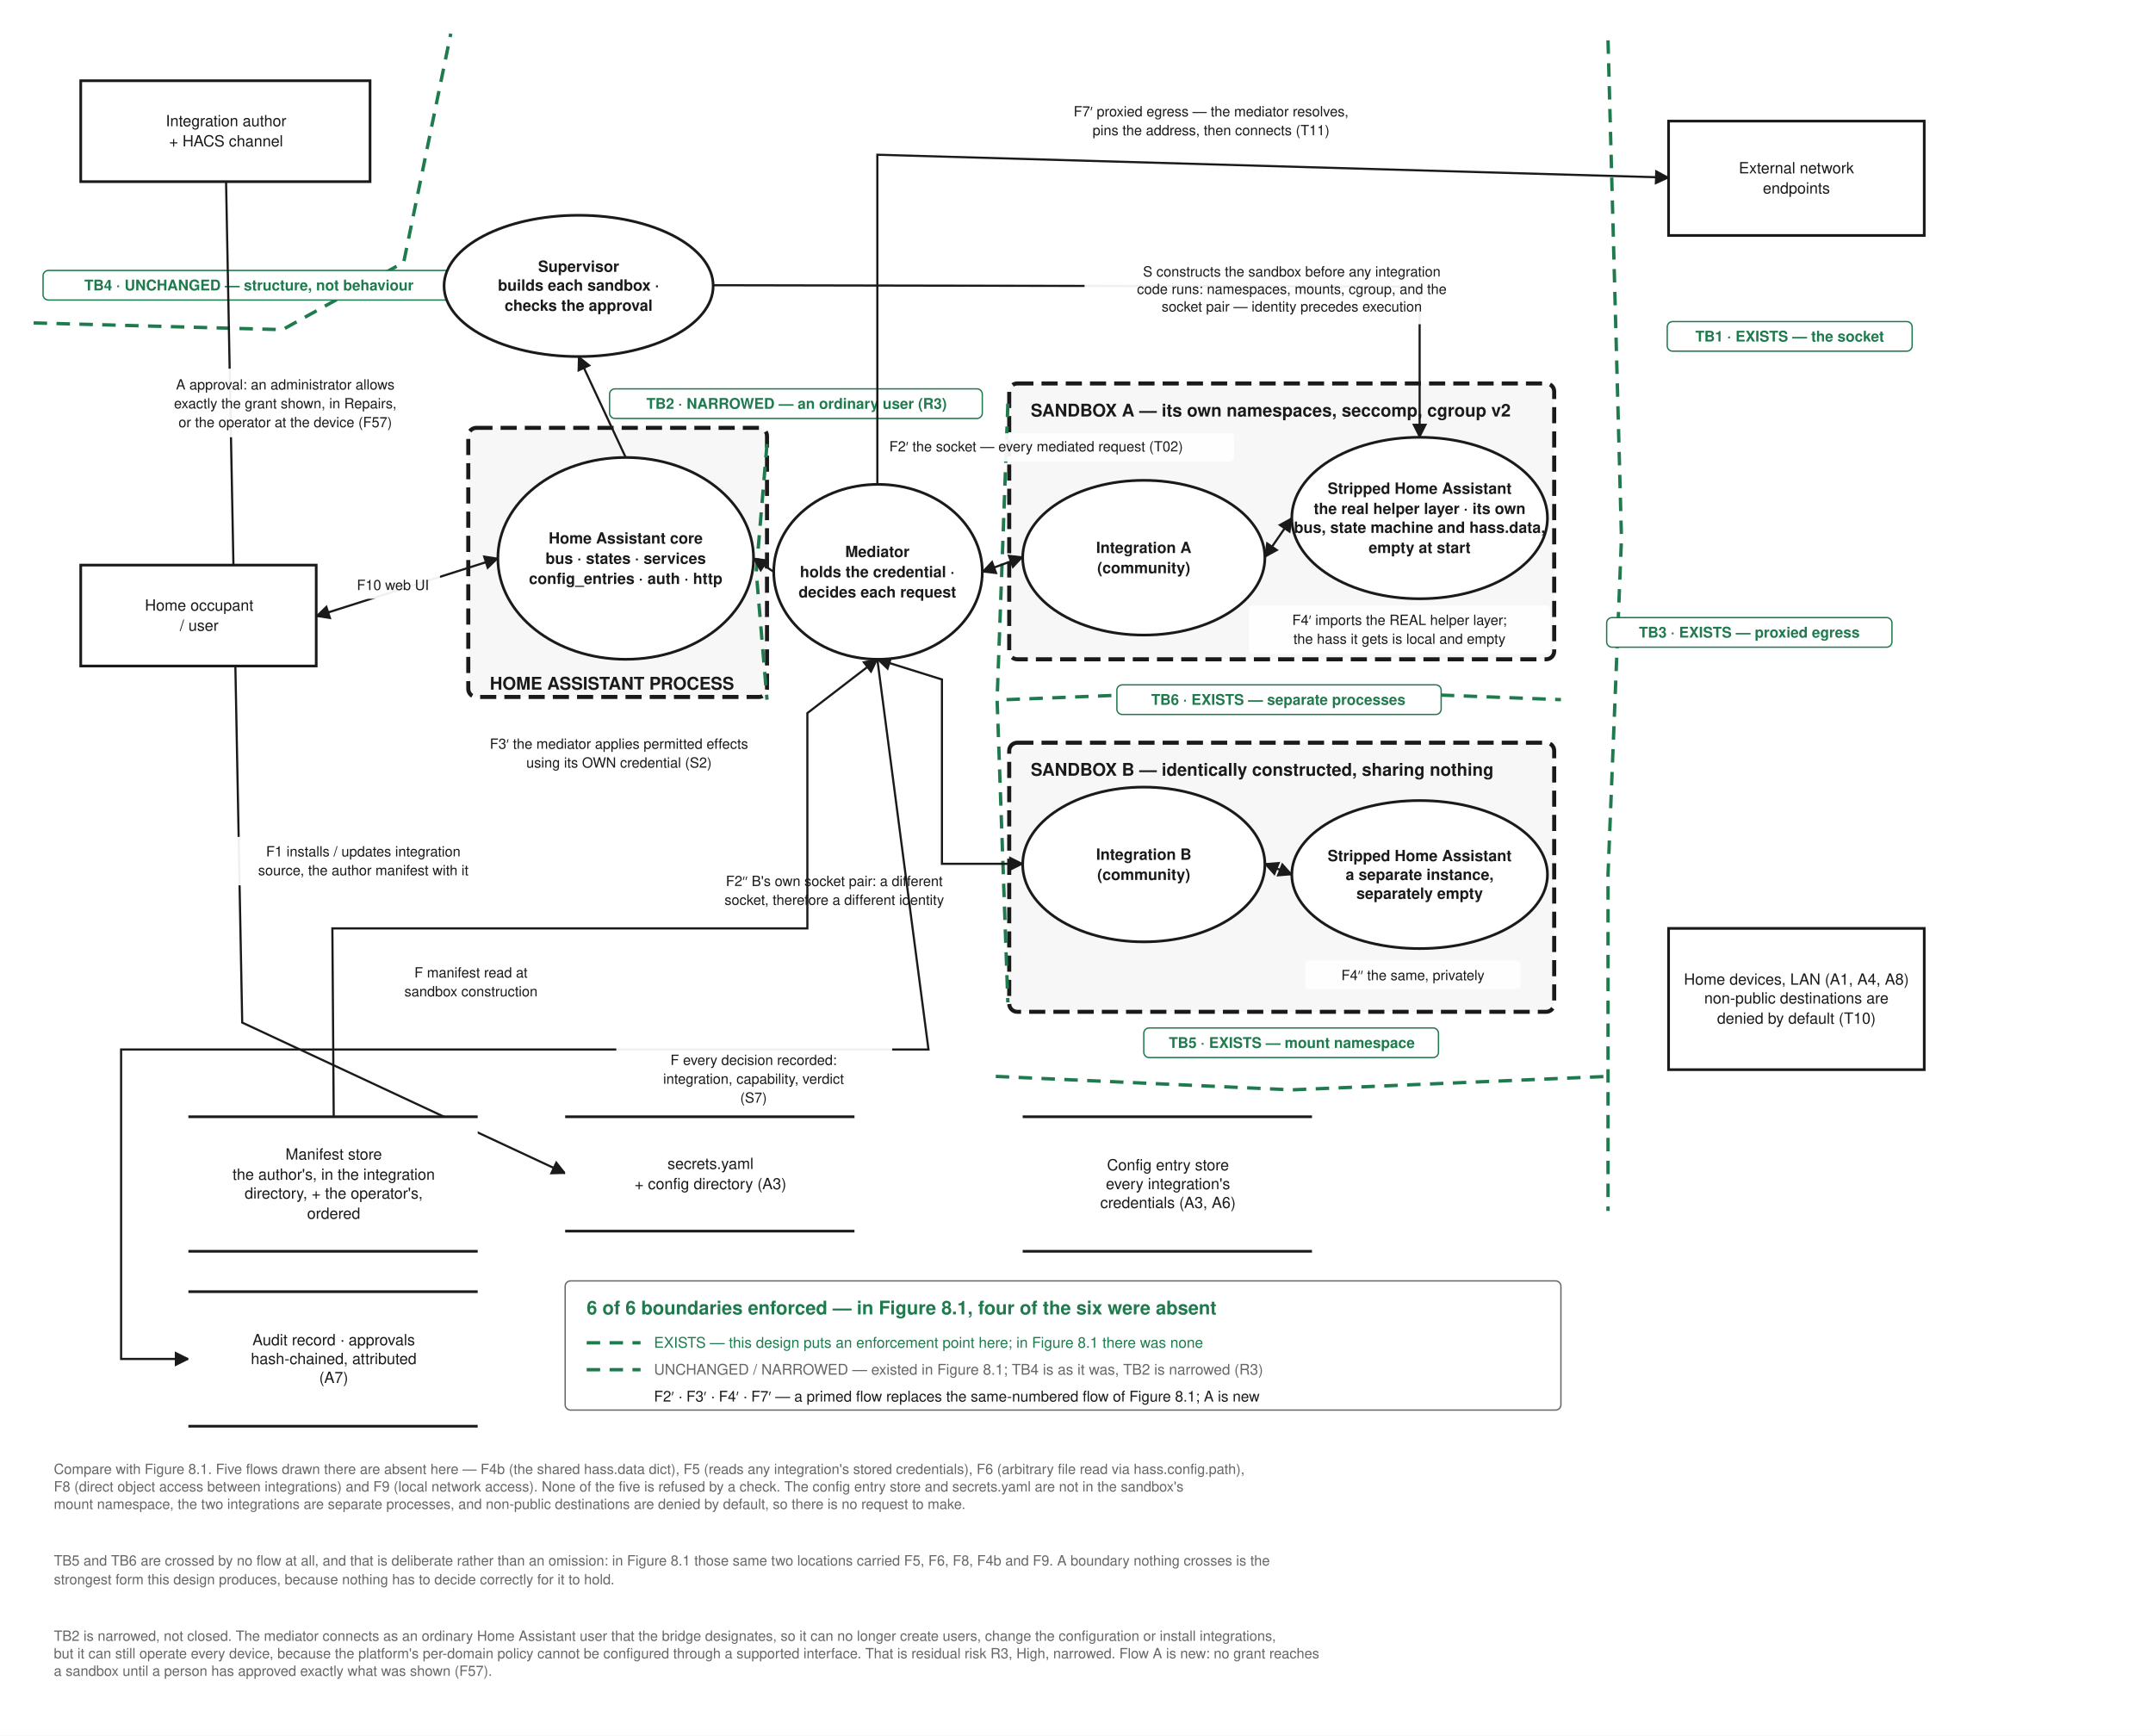
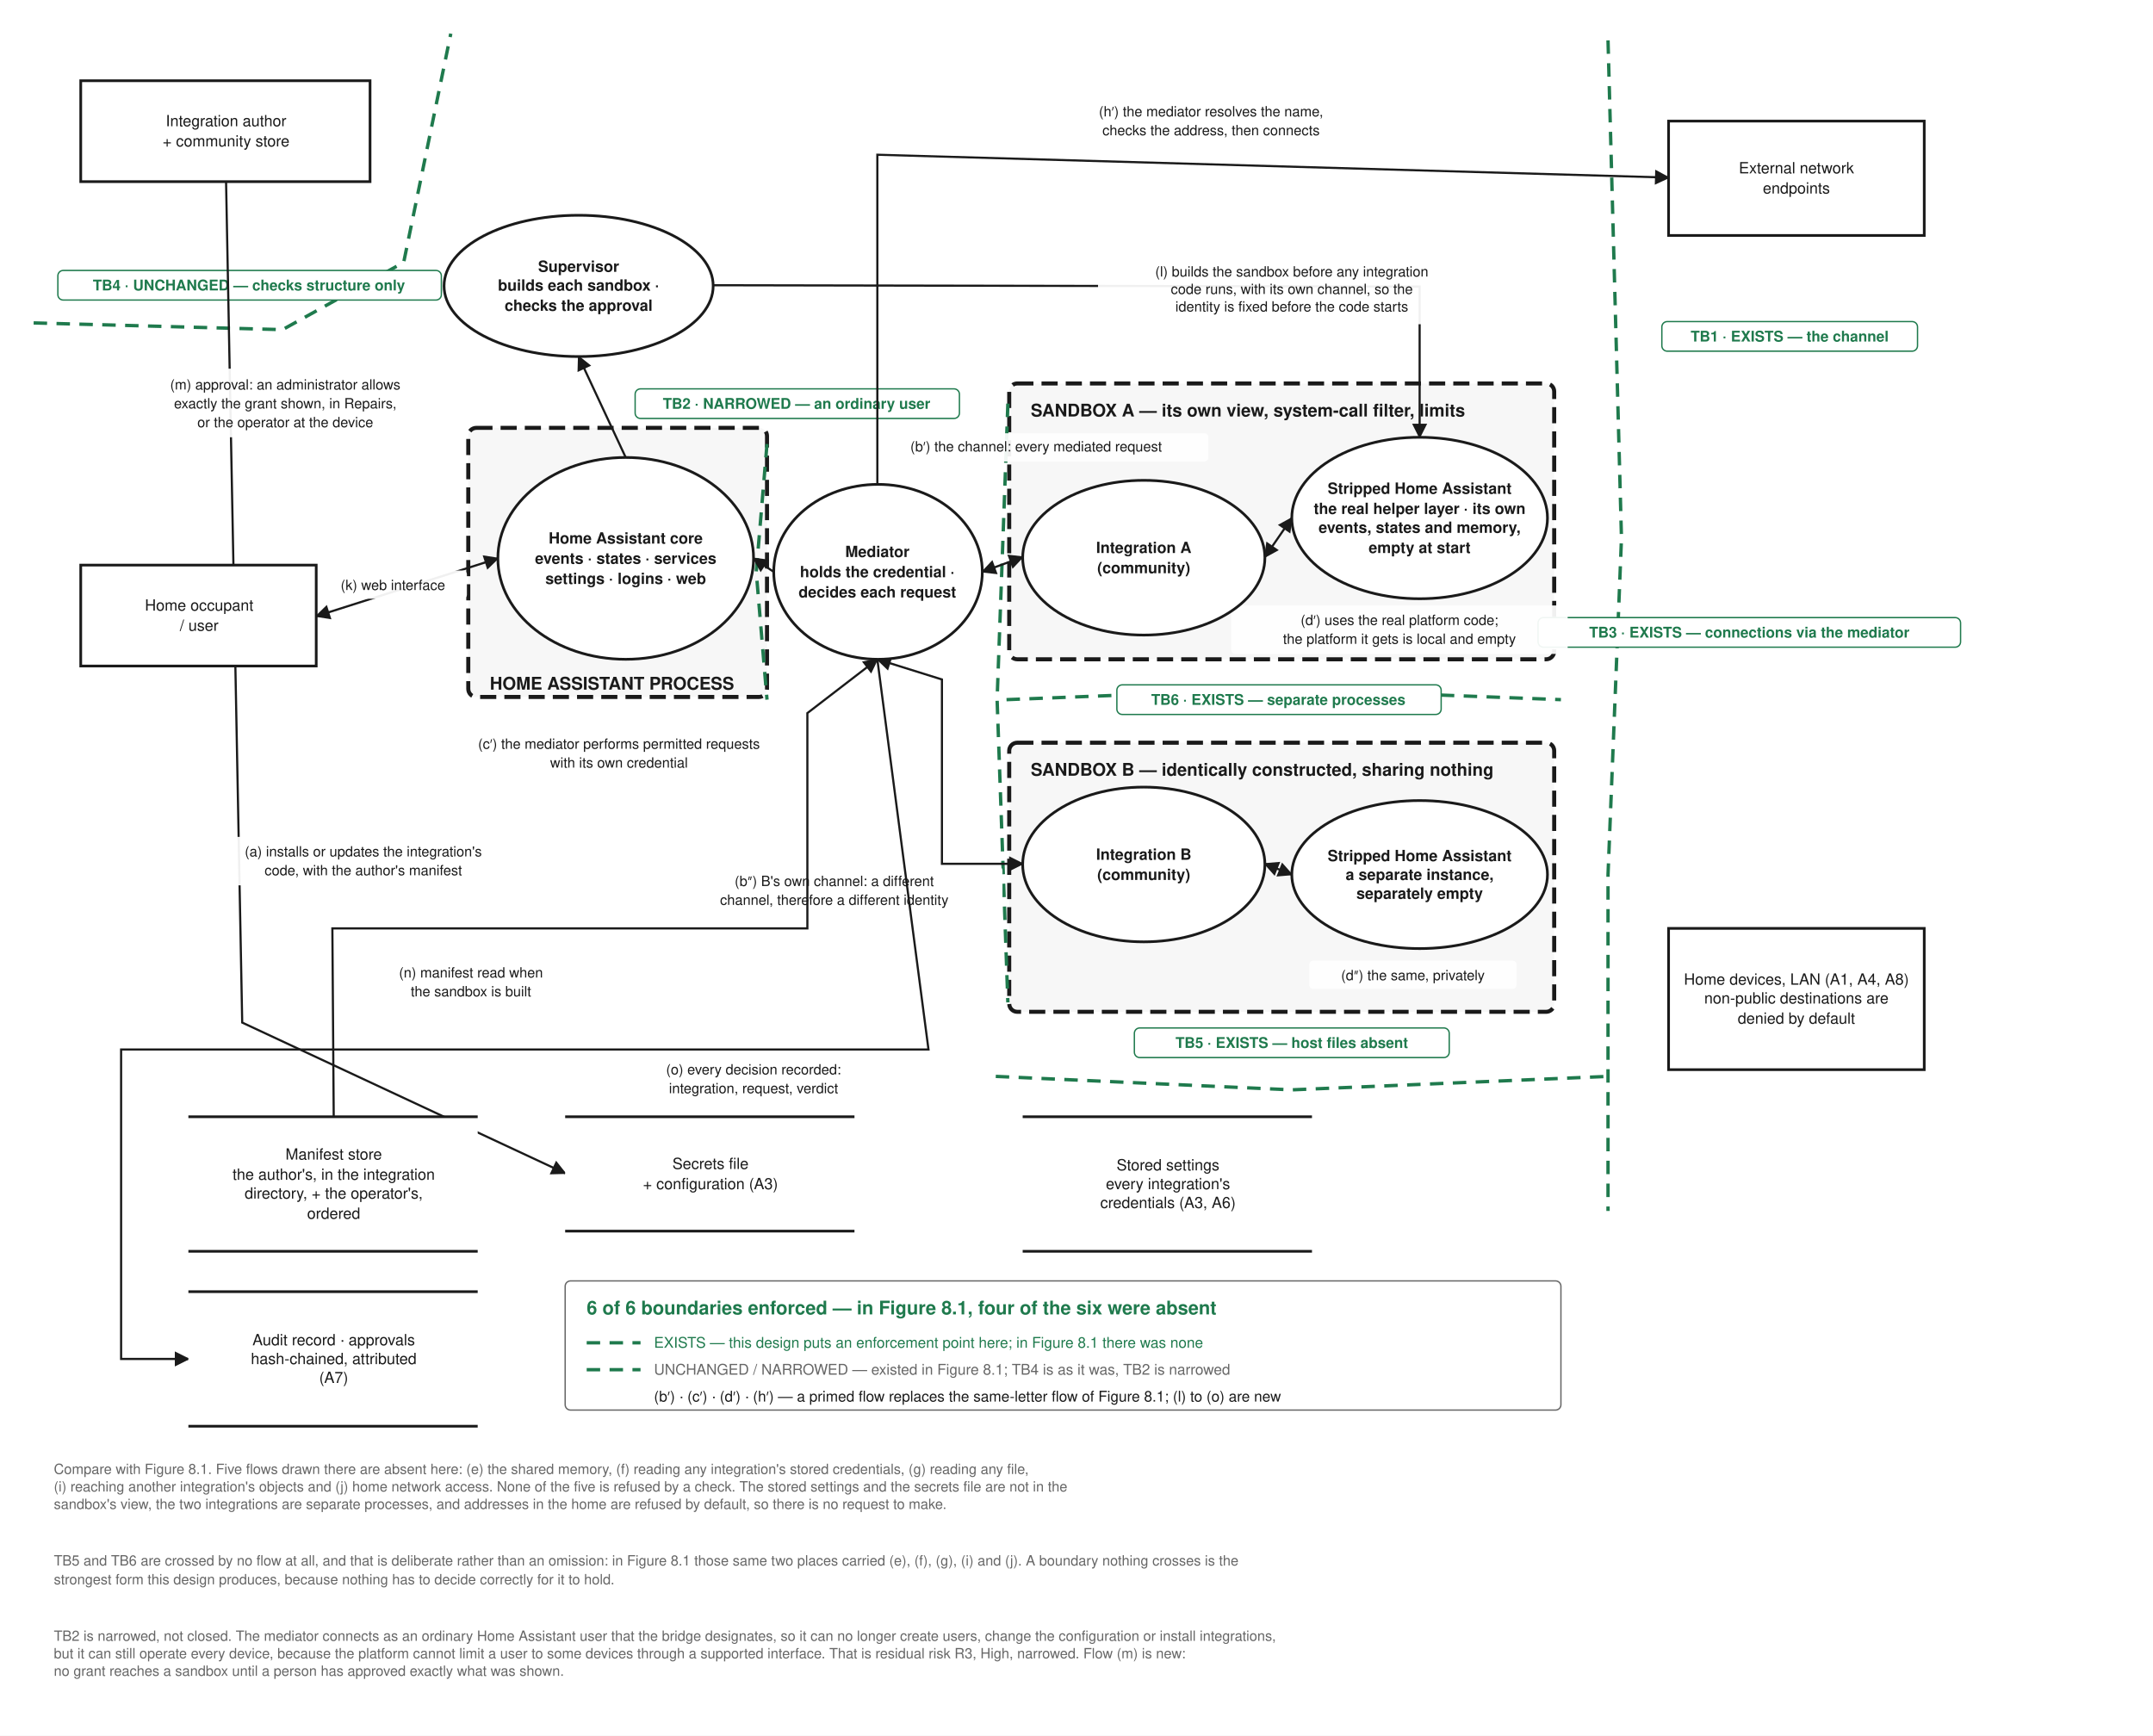
<svg xmlns="http://www.w3.org/2000/svg" width="1600" height="1290" viewBox="0 0 1600 1290">
  <rect width="100%" height="100%" fill="#ffffff" />
  <defs>
    <marker id="ar" viewBox="0 0 10 10" refX="9" refY="5" markerWidth="7" markerHeight="7" orient="auto-start-reverse">
      <path d="M0,0 L10,5 L0,10 z" fill="#1a1a1a" />
    </marker>
  </defs>
  <rect x="348" y="318" width="222" height="200" fill="#f7f7f7" stroke="#1a1a1a" stroke-width="3" stroke-dasharray="12 6" rx="6" />
  <text x="364" y="508" font-size="13" fill="#1a1a1a" font-weight="bold" text-anchor="start" font-family="Helvetica,Arial,sans-serif" dominant-baseline="middle">HOME ASSISTANT PROCESS</text>
  <rect x="750" y="285" width="405" height="205" fill="#f7f7f7" stroke="#1a1a1a" stroke-width="3" stroke-dasharray="12 6" rx="6" />
-   <text x="766" y="305" font-size="13" fill="#1a1a1a" font-weight="bold" text-anchor="start" font-family="Helvetica,Arial,sans-serif" dominant-baseline="middle">SANDBOX A — its own namespaces, seccomp, cgroup v2</text>
+   <text x="766" y="305" font-size="13" fill="#1a1a1a" font-weight="bold" text-anchor="start" font-family="Helvetica,Arial,sans-serif" dominant-baseline="middle">SANDBOX A — its own view, system-call filter, limits</text>
  <rect x="750" y="552" width="405" height="200" fill="#f7f7f7" stroke="#1a1a1a" stroke-width="3" stroke-dasharray="12 6" rx="6" />
  <text x="766" y="572" font-size="13" fill="#1a1a1a" font-weight="bold" text-anchor="start" font-family="Helvetica,Arial,sans-serif" dominant-baseline="middle">SANDBOX B — identically constructed, sharing nothing</text>
  <path d="M 25,240 L 210,245 L 300,195 L 335,25" fill="none" stroke="#1f7a4d" stroke-width="2.5" stroke-dasharray="10 7" />
-   <rect x="32" y="201" width="307" height="22" fill="#ffffff" stroke="#1f7a4d" stroke-width="1" rx="4" />
-   <text x="185" y="212" font-size="11" fill="#1f7a4d" font-weight="bold" text-anchor="middle" font-family="Helvetica,Arial,sans-serif" dominant-baseline="middle">TB4 · UNCHANGED — structure, not behaviour</text>
+   <rect x="43" y="201" width="285" height="22" fill="#ffffff" stroke="#1f7a4d" stroke-width="1" rx="4" />
+   <text x="185" y="212" font-size="11" fill="#1f7a4d" font-weight="bold" text-anchor="middle" font-family="Helvetica,Arial,sans-serif" dominant-baseline="middle">TB4 · UNCHANGED — checks structure only</text>
  <path d="M 570,330 L 562,425 L 570,520" fill="none" stroke="#1f7a4d" stroke-width="2.5" stroke-dasharray="10 7" />
-   <rect x="453" y="289" width="277" height="22" fill="#ffffff" stroke="#1f7a4d" stroke-width="1" rx="4" />
-   <text x="592" y="300" font-size="11" fill="#1f7a4d" font-weight="bold" text-anchor="middle" font-family="Helvetica,Arial,sans-serif" dominant-baseline="middle">TB2 · NARROWED — an ordinary user (R3)</text>
+   <rect x="472" y="289" width="241" height="22" fill="#ffffff" stroke="#1f7a4d" stroke-width="1" rx="4" />
+   <text x="592" y="300" font-size="11" fill="#1f7a4d" font-weight="bold" text-anchor="middle" font-family="Helvetica,Arial,sans-serif" dominant-baseline="middle">TB2 · NARROWED — an ordinary user</text>
  <path d="M 749,300 L 741,520 L 749,745" fill="none" stroke="#1f7a4d" stroke-width="2.5" stroke-dasharray="10 7" />
-   <rect x="1239" y="239" width="182" height="22" fill="#ffffff" stroke="#1f7a4d" stroke-width="1" rx="4" />
-   <text x="1330" y="250" font-size="11" fill="#1f7a4d" font-weight="bold" text-anchor="middle" font-family="Helvetica,Arial,sans-serif" dominant-baseline="middle">TB1 · EXISTS — the socket</text>
+   <rect x="1235" y="239" width="190" height="22" fill="#ffffff" stroke="#1f7a4d" stroke-width="1" rx="4" />
+   <text x="1330" y="250" font-size="11" fill="#1f7a4d" font-weight="bold" text-anchor="middle" font-family="Helvetica,Arial,sans-serif" dominant-baseline="middle">TB1 · EXISTS — the channel</text>
  <path d="M 1195,30 L 1205,400 L 1195,650 L 1195,900" fill="none" stroke="#1f7a4d" stroke-width="2.5" stroke-dasharray="10 7" />
-   <rect x="1194" y="459" width="212" height="22" fill="#ffffff" stroke="#1f7a4d" stroke-width="1" rx="4" />
-   <text x="1300" y="470" font-size="11" fill="#1f7a4d" font-weight="bold" text-anchor="middle" font-family="Helvetica,Arial,sans-serif" dominant-baseline="middle">TB3 · EXISTS — proxied egress</text>
+   <rect x="1143" y="459" width="314" height="22" fill="#ffffff" stroke="#1f7a4d" stroke-width="1" rx="4" />
+   <text x="1300" y="470" font-size="11" fill="#1f7a4d" font-weight="bold" text-anchor="middle" font-family="Helvetica,Arial,sans-serif" dominant-baseline="middle">TB3 · EXISTS — connections via the mediator</text>
  <path d="M 740,800 L 960,810 L 1195,800" fill="none" stroke="#1f7a4d" stroke-width="2.5" stroke-dasharray="10 7" />
-   <rect x="850" y="764" width="219" height="22" fill="#ffffff" stroke="#1f7a4d" stroke-width="1" rx="4" />
-   <text x="960" y="775" font-size="11" fill="#1f7a4d" font-weight="bold" text-anchor="middle" font-family="Helvetica,Arial,sans-serif" dominant-baseline="middle">TB5 · EXISTS — mount namespace</text>
+   <rect x="843" y="764" width="234" height="22" fill="#ffffff" stroke="#1f7a4d" stroke-width="1" rx="4" />
+   <text x="960" y="775" font-size="11" fill="#1f7a4d" font-weight="bold" text-anchor="middle" font-family="Helvetica,Arial,sans-serif" dominant-baseline="middle">TB5 · EXISTS — host files absent</text>
  <path d="M 748,520 L 950,512 L 1160,520" fill="none" stroke="#1f7a4d" stroke-width="2.5" stroke-dasharray="10 7" />
  <rect x="830" y="509" width="241" height="22" fill="#ffffff" stroke="#1f7a4d" stroke-width="1" rx="4" />
  <text x="950" y="520" font-size="11" fill="#1f7a4d" font-weight="bold" text-anchor="middle" font-family="Helvetica,Arial,sans-serif" dominant-baseline="middle">TB6 · EXISTS — separate processes</text>
  <path d="M 168,135 L 180,760 L 420,872" fill="none" stroke="#1a1a1a" stroke-width="1.6" marker-end="url(#ar)" />
-   <rect x="158" y="622" width="224" height="36" fill="#ffffff" fill-opacity="0.93" rx="3" />
-   <text x="270" y="633" font-size="10.5" fill="#1a1a1a" font-weight="normal" text-anchor="middle" font-family="Helvetica,Arial,sans-serif" dominant-baseline="middle">F1  installs / updates integration</text>
-   <text x="270" y="647" font-size="10.5" fill="#1a1a1a" font-weight="normal" text-anchor="middle" font-family="Helvetica,Arial,sans-serif" dominant-baseline="middle">source, the author manifest with it</text>
+   <rect x="139" y="622" width="262" height="36" fill="#ffffff" fill-opacity="0.93" rx="3" />
+   <text x="270" y="633" font-size="10.5" fill="#1a1a1a" font-weight="normal" text-anchor="middle" font-family="Helvetica,Arial,sans-serif" dominant-baseline="middle">(a) installs or updates the integration's</text>
+   <text x="270" y="647" font-size="10.5" fill="#1a1a1a" font-weight="normal" text-anchor="middle" font-family="Helvetica,Arial,sans-serif" dominant-baseline="middle">code, with the author's manifest</text>
  <path d="M 235,458 L 370,415" fill="none" stroke="#1a1a1a" stroke-width="1.6" marker-end="url(#ar)" marker-start="url(#ar)" />
-   <rect x="257" y="424" width="70" height="21" fill="#ffffff" fill-opacity="0.93" rx="3" />
-   <text x="292" y="435" font-size="10.5" fill="#1a1a1a" font-weight="normal" text-anchor="middle" font-family="Helvetica,Arial,sans-serif" dominant-baseline="middle">F10  web UI</text>
+   <rect x="238" y="424" width="109" height="21" fill="#ffffff" fill-opacity="0.93" rx="3" />
+   <text x="292" y="435" font-size="10.5" fill="#1a1a1a" font-weight="normal" text-anchor="middle" font-family="Helvetica,Arial,sans-serif" dominant-baseline="middle">(k) web interface</text>
  <path d="M 530,212 L 1055,213 L 1055,325" fill="none" stroke="#1a1a1a" stroke-width="1.6" marker-end="url(#ar)" />
-   <rect x="806" y="190" width="307" height="51" fill="#ffffff" fill-opacity="0.93" rx="3" />
-   <text x="960" y="202" font-size="10.5" fill="#1a1a1a" font-weight="normal" text-anchor="middle" font-family="Helvetica,Arial,sans-serif" dominant-baseline="middle">S  constructs the sandbox before any integration</text>
-   <text x="960" y="215" font-size="10.5" fill="#1a1a1a" font-weight="normal" text-anchor="middle" font-family="Helvetica,Arial,sans-serif" dominant-baseline="middle">code runs: namespaces, mounts, cgroup, and the</text>
-   <text x="960" y="228" font-size="10.5" fill="#1a1a1a" font-weight="normal" text-anchor="middle" font-family="Helvetica,Arial,sans-serif" dominant-baseline="middle">socket pair — identity precedes execution</text>
+   <rect x="816" y="190" width="288" height="51" fill="#ffffff" fill-opacity="0.93" rx="3" />
+   <text x="960" y="202" font-size="10.5" fill="#1a1a1a" font-weight="normal" text-anchor="middle" font-family="Helvetica,Arial,sans-serif" dominant-baseline="middle">(l) builds the sandbox before any integration</text>
+   <text x="960" y="215" font-size="10.5" fill="#1a1a1a" font-weight="normal" text-anchor="middle" font-family="Helvetica,Arial,sans-serif" dominant-baseline="middle">code runs, with its own channel, so the</text>
+   <text x="960" y="228" font-size="10.5" fill="#1a1a1a" font-weight="normal" text-anchor="middle" font-family="Helvetica,Arial,sans-serif" dominant-baseline="middle">identity is fixed before the code starts</text>
  <path d="M 760,414 L 730,425" fill="none" stroke="#1a1a1a" stroke-width="1.6" marker-end="url(#ar)" marker-start="url(#ar)" />
-   <rect x="623" y="322" width="294" height="21" fill="#ffffff" fill-opacity="0.93" rx="3" />
-   <text x="770" y="332" font-size="10.5" fill="#1a1a1a" font-weight="normal" text-anchor="middle" font-family="Helvetica,Arial,sans-serif" dominant-baseline="middle">F2′  the socket — every mediated request (T02)</text>
+   <rect x="642" y="322" width="256" height="21" fill="#ffffff" fill-opacity="0.93" rx="3" />
+   <text x="770" y="332" font-size="10.5" fill="#1a1a1a" font-weight="normal" text-anchor="middle" font-family="Helvetica,Arial,sans-serif" dominant-baseline="middle">(b′) the channel: every mediated request</text>
  <path d="M 760,642 L 700,642 L 700,505 L 652,490" fill="none" stroke="#1a1a1a" stroke-width="1.6" marker-end="url(#ar)" marker-start="url(#ar)" />
-   <rect x="498" y="644" width="243" height="36" fill="#ffffff" fill-opacity="0.93" rx="3" />
-   <text x="620" y="655" font-size="10.5" fill="#1a1a1a" font-weight="normal" text-anchor="middle" font-family="Helvetica,Arial,sans-serif" dominant-baseline="middle">F2′′  B's own socket pair: a different</text>
-   <text x="620" y="669" font-size="10.5" fill="#1a1a1a" font-weight="normal" text-anchor="middle" font-family="Helvetica,Arial,sans-serif" dominant-baseline="middle">socket, therefore a different identity</text>
+   <rect x="495" y="644" width="250" height="36" fill="#ffffff" fill-opacity="0.93" rx="3" />
+   <text x="620" y="655" font-size="10.5" fill="#1a1a1a" font-weight="normal" text-anchor="middle" font-family="Helvetica,Arial,sans-serif" dominant-baseline="middle">(b″) B's own channel: a different</text>
+   <text x="620" y="669" font-size="10.5" fill="#1a1a1a" font-weight="normal" text-anchor="middle" font-family="Helvetica,Arial,sans-serif" dominant-baseline="middle">channel, therefore a different identity</text>
  <path d="M 575,425 L 560,415" fill="none" stroke="#1a1a1a" stroke-width="1.6" marker-end="url(#ar)" />
-   <rect x="322" y="542" width="275" height="36" fill="#ffffff" fill-opacity="0.93" rx="3" />
-   <text x="460" y="553" font-size="10.5" fill="#1a1a1a" font-weight="normal" text-anchor="middle" font-family="Helvetica,Arial,sans-serif" dominant-baseline="middle">F3′  the mediator applies permitted effects</text>
-   <text x="460" y="567" font-size="10.5" fill="#1a1a1a" font-weight="normal" text-anchor="middle" font-family="Helvetica,Arial,sans-serif" dominant-baseline="middle">using its OWN credential (S2)</text>
+   <rect x="316" y="542" width="288" height="36" fill="#ffffff" fill-opacity="0.93" rx="3" />
+   <text x="460" y="553" font-size="10.5" fill="#1a1a1a" font-weight="normal" text-anchor="middle" font-family="Helvetica,Arial,sans-serif" dominant-baseline="middle">(c′) the mediator performs permitted requests</text>
+   <text x="460" y="567" font-size="10.5" fill="#1a1a1a" font-weight="normal" text-anchor="middle" font-family="Helvetica,Arial,sans-serif" dominant-baseline="middle">with its own credential</text>
  <path d="M 652,360 L 652,115 L 1240,132" fill="none" stroke="#1a1a1a" stroke-width="1.6" marker-end="url(#ar)" />
-   <rect x="759" y="72" width="282" height="36" fill="#ffffff" fill-opacity="0.93" rx="3" />
-   <text x="900" y="83" font-size="10.5" fill="#1a1a1a" font-weight="normal" text-anchor="middle" font-family="Helvetica,Arial,sans-serif" dominant-baseline="middle">F7′  proxied egress — the mediator resolves,</text>
-   <text x="900" y="97" font-size="10.5" fill="#1a1a1a" font-weight="normal" text-anchor="middle" font-family="Helvetica,Arial,sans-serif" dominant-baseline="middle">pins the address, then connects (T11)</text>
+   <rect x="785" y="72" width="230" height="36" fill="#ffffff" fill-opacity="0.93" rx="3" />
+   <text x="900" y="83" font-size="10.5" fill="#1a1a1a" font-weight="normal" text-anchor="middle" font-family="Helvetica,Arial,sans-serif" dominant-baseline="middle">(h′) the mediator resolves the name,</text>
+   <text x="900" y="97" font-size="10.5" fill="#1a1a1a" font-weight="normal" text-anchor="middle" font-family="Helvetica,Arial,sans-serif" dominant-baseline="middle">checks the address, then connects</text>
  <path d="M 940,414 L 960,385" fill="none" stroke="#1a1a1a" stroke-width="1.6" marker-end="url(#ar)" marker-start="url(#ar)" />
-   <rect x="928" y="450" width="224" height="36" fill="#ffffff" fill-opacity="0.93" rx="3" />
-   <text x="1040" y="461" font-size="10.5" fill="#1a1a1a" font-weight="normal" text-anchor="middle" font-family="Helvetica,Arial,sans-serif" dominant-baseline="middle">F4′  imports the REAL helper layer;</text>
-   <text x="1040" y="475" font-size="10.5" fill="#1a1a1a" font-weight="normal" text-anchor="middle" font-family="Helvetica,Arial,sans-serif" dominant-baseline="middle">the hass it gets is local and empty</text>
+   <rect x="915" y="450" width="250" height="36" fill="#ffffff" fill-opacity="0.93" rx="3" />
+   <text x="1040" y="461" font-size="10.5" fill="#1a1a1a" font-weight="normal" text-anchor="middle" font-family="Helvetica,Arial,sans-serif" dominant-baseline="middle">(d′) uses the real platform code;</text>
+   <text x="1040" y="475" font-size="10.5" fill="#1a1a1a" font-weight="normal" text-anchor="middle" font-family="Helvetica,Arial,sans-serif" dominant-baseline="middle">the platform it gets is local and empty</text>
  <path d="M 940,642 L 960,650" fill="none" stroke="#1a1a1a" stroke-width="1.6" marker-end="url(#ar)" marker-start="url(#ar)" />
-   <rect x="970" y="714" width="160" height="21" fill="#ffffff" fill-opacity="0.93" rx="3" />
-   <text x="1050" y="725" font-size="10.5" fill="#1a1a1a" font-weight="normal" text-anchor="middle" font-family="Helvetica,Arial,sans-serif" dominant-baseline="middle">F4′′  the same, privately</text>
+   <rect x="973" y="714" width="154" height="21" fill="#ffffff" fill-opacity="0.93" rx="3" />
+   <text x="1050" y="725" font-size="10.5" fill="#1a1a1a" font-weight="normal" text-anchor="middle" font-family="Helvetica,Arial,sans-serif" dominant-baseline="middle">(d″) the same, privately</text>
  <path d="M 465,340 L 430,265" fill="none" stroke="#1a1a1a" stroke-width="1.6" marker-end="url(#ar)" />
-   <rect x="97" y="274" width="230" height="51" fill="#ffffff" fill-opacity="0.93" rx="3" />
-   <text x="212" y="286" font-size="10.5" fill="#1a1a1a" font-weight="normal" text-anchor="middle" font-family="Helvetica,Arial,sans-serif" dominant-baseline="middle">A  approval: an administrator allows</text>
+   <rect x="94" y="274" width="237" height="51" fill="#ffffff" fill-opacity="0.93" rx="3" />
+   <text x="212" y="286" font-size="10.5" fill="#1a1a1a" font-weight="normal" text-anchor="middle" font-family="Helvetica,Arial,sans-serif" dominant-baseline="middle">(m) approval: an administrator allows</text>
  <text x="212" y="300" font-size="10.5" fill="#1a1a1a" font-weight="normal" text-anchor="middle" font-family="Helvetica,Arial,sans-serif" dominant-baseline="middle">exactly the grant shown, in Repairs,</text>
-   <text x="212" y="314" font-size="10.5" fill="#1a1a1a" font-weight="normal" text-anchor="middle" font-family="Helvetica,Arial,sans-serif" dominant-baseline="middle">or the operator at the device (F57)</text>
+   <text x="212" y="314" font-size="10.5" fill="#1a1a1a" font-weight="normal" text-anchor="middle" font-family="Helvetica,Arial,sans-serif" dominant-baseline="middle">or the operator at the device</text>
  <path d="M 248,830 L 247,690 L 600,690 L 600,530 L 652,490" fill="none" stroke="#1a1a1a" stroke-width="1.6" marker-end="url(#ar)" />
-   <rect x="286" y="712" width="128" height="36" fill="#ffffff" fill-opacity="0.93" rx="3" />
-   <text x="350" y="723" font-size="10.5" fill="#1a1a1a" font-weight="normal" text-anchor="middle" font-family="Helvetica,Arial,sans-serif" dominant-baseline="middle">F  manifest read at</text>
-   <text x="350" y="737" font-size="10.5" fill="#1a1a1a" font-weight="normal" text-anchor="middle" font-family="Helvetica,Arial,sans-serif" dominant-baseline="middle">sandbox construction</text>
+   <rect x="280" y="712" width="141" height="36" fill="#ffffff" fill-opacity="0.93" rx="3" />
+   <text x="350" y="723" font-size="10.5" fill="#1a1a1a" font-weight="normal" text-anchor="middle" font-family="Helvetica,Arial,sans-serif" dominant-baseline="middle">(n) manifest read when</text>
+   <text x="350" y="737" font-size="10.5" fill="#1a1a1a" font-weight="normal" text-anchor="middle" font-family="Helvetica,Arial,sans-serif" dominant-baseline="middle">the sandbox is built</text>
  <path d="M 652,490 L 690,780 L 90,780 L 90,1010 L 140,1010" fill="none" stroke="#1a1a1a" stroke-width="1.6" marker-end="url(#ar)" />
-   <rect x="458" y="776" width="205" height="51" fill="#ffffff" fill-opacity="0.93" rx="3" />
-   <text x="560" y="788" font-size="10.5" fill="#1a1a1a" font-weight="normal" text-anchor="middle" font-family="Helvetica,Arial,sans-serif" dominant-baseline="middle">F  every decision recorded:</text>
-   <text x="560" y="802" font-size="10.5" fill="#1a1a1a" font-weight="normal" text-anchor="middle" font-family="Helvetica,Arial,sans-serif" dominant-baseline="middle">integration, capability, verdict</text>
-   <text x="560" y="816" font-size="10.5" fill="#1a1a1a" font-weight="normal" text-anchor="middle" font-family="Helvetica,Arial,sans-serif" dominant-baseline="middle">(S7)</text>
+   <rect x="467" y="784" width="186" height="36" fill="#ffffff" fill-opacity="0.93" rx="3" />
+   <text x="560" y="795" font-size="10.5" fill="#1a1a1a" font-weight="normal" text-anchor="middle" font-family="Helvetica,Arial,sans-serif" dominant-baseline="middle">(o) every decision recorded:</text>
+   <text x="560" y="809" font-size="10.5" fill="#1a1a1a" font-weight="normal" text-anchor="middle" font-family="Helvetica,Arial,sans-serif" dominant-baseline="middle">integration, request, verdict</text>
  <rect x="60" y="60" width="215" height="75" fill="#ffffff" stroke="#1a1a1a" stroke-width="2" />
  <text x="168" y="90" font-size="11.5" fill="#1a1a1a" font-weight="normal" text-anchor="middle" font-family="Helvetica,Arial,sans-serif" dominant-baseline="middle">Integration author</text>
-   <text x="168" y="105" font-size="11.5" fill="#1a1a1a" font-weight="normal" text-anchor="middle" font-family="Helvetica,Arial,sans-serif" dominant-baseline="middle">+ HACS channel</text>
+   <text x="168" y="105" font-size="11.5" fill="#1a1a1a" font-weight="normal" text-anchor="middle" font-family="Helvetica,Arial,sans-serif" dominant-baseline="middle">+ community store</text>
  <rect x="1240" y="90" width="190" height="85" fill="#ffffff" stroke="#1a1a1a" stroke-width="2" />
  <text x="1335" y="125" font-size="11.5" fill="#1a1a1a" font-weight="normal" text-anchor="middle" font-family="Helvetica,Arial,sans-serif" dominant-baseline="middle">External network</text>
  <text x="1335" y="140" font-size="11.5" fill="#1a1a1a" font-weight="normal" text-anchor="middle" font-family="Helvetica,Arial,sans-serif" dominant-baseline="middle">endpoints</text>
  <rect x="60" y="420" width="175" height="75" fill="#ffffff" stroke="#1a1a1a" stroke-width="2" />
  <text x="148" y="450" font-size="11.5" fill="#1a1a1a" font-weight="normal" text-anchor="middle" font-family="Helvetica,Arial,sans-serif" dominant-baseline="middle">Home occupant</text>
  <text x="148" y="465" font-size="11.5" fill="#1a1a1a" font-weight="normal" text-anchor="middle" font-family="Helvetica,Arial,sans-serif" dominant-baseline="middle">/ user</text>
  <rect x="1240" y="690" width="190" height="105" fill="#ffffff" stroke="#1a1a1a" stroke-width="2" />
  <text x="1335" y="728" font-size="11.5" fill="#1a1a1a" font-weight="normal" text-anchor="middle" font-family="Helvetica,Arial,sans-serif" dominant-baseline="middle">Home devices, LAN (A1, A4, A8)</text>
  <text x="1335" y="742" font-size="11.5" fill="#1a1a1a" font-weight="normal" text-anchor="middle" font-family="Helvetica,Arial,sans-serif" dominant-baseline="middle">non-public destinations are</text>
-   <text x="1335" y="757" font-size="11.5" fill="#1a1a1a" font-weight="normal" text-anchor="middle" font-family="Helvetica,Arial,sans-serif" dominant-baseline="middle">denied by default (T10)</text>
+   <text x="1335" y="757" font-size="11.5" fill="#1a1a1a" font-weight="normal" text-anchor="middle" font-family="Helvetica,Arial,sans-serif" dominant-baseline="middle">denied by default</text>
  <ellipse cx="465.0" cy="415.0" rx="95.0" ry="75.0" fill="#ffffff" stroke="#1a1a1a" stroke-width="2" />
  <text x="465" y="400" font-size="11.5" fill="#1a1a1a" font-weight="bold" text-anchor="middle" font-family="Helvetica,Arial,sans-serif" dominant-baseline="middle">Home Assistant core</text>
-   <text x="465" y="415" font-size="11.5" fill="#1a1a1a" font-weight="bold" text-anchor="middle" font-family="Helvetica,Arial,sans-serif" dominant-baseline="middle">bus · states · services</text>
-   <text x="465" y="430" font-size="11.5" fill="#1a1a1a" font-weight="bold" text-anchor="middle" font-family="Helvetica,Arial,sans-serif" dominant-baseline="middle">config_entries · auth · http</text>
+   <text x="465" y="415" font-size="11.5" fill="#1a1a1a" font-weight="bold" text-anchor="middle" font-family="Helvetica,Arial,sans-serif" dominant-baseline="middle">events · states · services</text>
+   <text x="465" y="430" font-size="11.5" fill="#1a1a1a" font-weight="bold" text-anchor="middle" font-family="Helvetica,Arial,sans-serif" dominant-baseline="middle">settings · logins · web</text>
  <ellipse cx="430.0" cy="212.5" rx="100.0" ry="52.5" fill="#ffffff" stroke="#1a1a1a" stroke-width="2" />
  <text x="430" y="198" font-size="11.5" fill="#1a1a1a" font-weight="bold" text-anchor="middle" font-family="Helvetica,Arial,sans-serif" dominant-baseline="middle">Supervisor</text>
  <text x="430" y="212" font-size="11.5" fill="#1a1a1a" font-weight="bold" text-anchor="middle" font-family="Helvetica,Arial,sans-serif" dominant-baseline="middle">builds each sandbox ·</text>
  <text x="430" y="227" font-size="11.5" fill="#1a1a1a" font-weight="bold" text-anchor="middle" font-family="Helvetica,Arial,sans-serif" dominant-baseline="middle">checks the approval</text>
  <ellipse cx="652.5" cy="425.0" rx="77.5" ry="65.0" fill="#ffffff" stroke="#1a1a1a" stroke-width="2" />
  <text x="652" y="410" font-size="11.5" fill="#1a1a1a" font-weight="bold" text-anchor="middle" font-family="Helvetica,Arial,sans-serif" dominant-baseline="middle">Mediator</text>
  <text x="652" y="425" font-size="11.5" fill="#1a1a1a" font-weight="bold" text-anchor="middle" font-family="Helvetica,Arial,sans-serif" dominant-baseline="middle">holds the credential ·</text>
  <text x="652" y="440" font-size="11.5" fill="#1a1a1a" font-weight="bold" text-anchor="middle" font-family="Helvetica,Arial,sans-serif" dominant-baseline="middle">decides each request</text>
  <ellipse cx="850.0" cy="414.5" rx="90.0" ry="57.5" fill="#ffffff" stroke="#1a1a1a" stroke-width="2" />
  <text x="850" y="407" font-size="11.5" fill="#1a1a1a" font-weight="bold" text-anchor="middle" font-family="Helvetica,Arial,sans-serif" dominant-baseline="middle">Integration A</text>
  <text x="850" y="422" font-size="11.5" fill="#1a1a1a" font-weight="bold" text-anchor="middle" font-family="Helvetica,Arial,sans-serif" dominant-baseline="middle">(community)</text>
  <ellipse cx="1055.0" cy="385.0" rx="95.0" ry="60.0" fill="#ffffff" stroke="#1a1a1a" stroke-width="2" />
  <text x="1055" y="363" font-size="11.5" fill="#1a1a1a" font-weight="bold" text-anchor="middle" font-family="Helvetica,Arial,sans-serif" dominant-baseline="middle">Stripped Home Assistant</text>
  <text x="1055" y="378" font-size="11.5" fill="#1a1a1a" font-weight="bold" text-anchor="middle" font-family="Helvetica,Arial,sans-serif" dominant-baseline="middle">the real helper layer · its own</text>
-   <text x="1055" y="392" font-size="11.5" fill="#1a1a1a" font-weight="bold" text-anchor="middle" font-family="Helvetica,Arial,sans-serif" dominant-baseline="middle">bus, state machine and hass.data,</text>
+   <text x="1055" y="392" font-size="11.5" fill="#1a1a1a" font-weight="bold" text-anchor="middle" font-family="Helvetica,Arial,sans-serif" dominant-baseline="middle">events, states and memory,</text>
  <text x="1055" y="407" font-size="11.5" fill="#1a1a1a" font-weight="bold" text-anchor="middle" font-family="Helvetica,Arial,sans-serif" dominant-baseline="middle">empty at start</text>
  <ellipse cx="850.0" cy="642.5" rx="90.0" ry="57.5" fill="#ffffff" stroke="#1a1a1a" stroke-width="2" />
  <text x="850" y="635" font-size="11.5" fill="#1a1a1a" font-weight="bold" text-anchor="middle" font-family="Helvetica,Arial,sans-serif" dominant-baseline="middle">Integration B</text>
  <text x="850" y="650" font-size="11.5" fill="#1a1a1a" font-weight="bold" text-anchor="middle" font-family="Helvetica,Arial,sans-serif" dominant-baseline="middle">(community)</text>
  <ellipse cx="1055.0" cy="650.0" rx="95.0" ry="55.0" fill="#ffffff" stroke="#1a1a1a" stroke-width="2" />
  <text x="1055" y="636" font-size="11.5" fill="#1a1a1a" font-weight="bold" text-anchor="middle" font-family="Helvetica,Arial,sans-serif" dominant-baseline="middle">Stripped Home Assistant</text>
  <text x="1055" y="650" font-size="11.5" fill="#1a1a1a" font-weight="bold" text-anchor="middle" font-family="Helvetica,Arial,sans-serif" dominant-baseline="middle">a separate instance,</text>
  <text x="1055" y="664" font-size="11.5" fill="#1a1a1a" font-weight="bold" text-anchor="middle" font-family="Helvetica,Arial,sans-serif" dominant-baseline="middle">separately empty</text>
  <rect x="420" y="830" width="215" height="85" fill="#ffffff" stroke="none" />
  <line x1="420" y1="830" x2="635" y2="830" stroke="#1a1a1a" stroke-width="2" />
  <line x1="420" y1="915" x2="635" y2="915" stroke="#1a1a1a" stroke-width="2" />
-   <text x="528" y="865" font-size="11.5" fill="#1a1a1a" font-weight="normal" text-anchor="middle" font-family="Helvetica,Arial,sans-serif" dominant-baseline="middle">secrets.yaml</text>
-   <text x="528" y="880" font-size="11.5" fill="#1a1a1a" font-weight="normal" text-anchor="middle" font-family="Helvetica,Arial,sans-serif" dominant-baseline="middle">+ config directory (A3)</text>
+   <text x="528" y="865" font-size="11.5" fill="#1a1a1a" font-weight="normal" text-anchor="middle" font-family="Helvetica,Arial,sans-serif" dominant-baseline="middle">Secrets file</text>
+   <text x="528" y="880" font-size="11.5" fill="#1a1a1a" font-weight="normal" text-anchor="middle" font-family="Helvetica,Arial,sans-serif" dominant-baseline="middle">+ configuration (A3)</text>
  <rect x="760" y="830" width="215" height="100" fill="#ffffff" stroke="none" />
  <line x1="760" y1="830" x2="975" y2="830" stroke="#1a1a1a" stroke-width="2" />
  <line x1="760" y1="930" x2="975" y2="930" stroke="#1a1a1a" stroke-width="2" />
-   <text x="868" y="866" font-size="11.5" fill="#1a1a1a" font-weight="normal" text-anchor="middle" font-family="Helvetica,Arial,sans-serif" dominant-baseline="middle">Config entry store</text>
+   <text x="868" y="866" font-size="11.5" fill="#1a1a1a" font-weight="normal" text-anchor="middle" font-family="Helvetica,Arial,sans-serif" dominant-baseline="middle">Stored settings</text>
  <text x="868" y="880" font-size="11.5" fill="#1a1a1a" font-weight="normal" text-anchor="middle" font-family="Helvetica,Arial,sans-serif" dominant-baseline="middle">every integration's</text>
  <text x="868" y="894" font-size="11.5" fill="#1a1a1a" font-weight="normal" text-anchor="middle" font-family="Helvetica,Arial,sans-serif" dominant-baseline="middle">credentials (A3, A6)</text>
  <rect x="140" y="830" width="215" height="100" fill="#ffffff" stroke="none" />
  <line x1="140" y1="830" x2="355" y2="830" stroke="#1a1a1a" stroke-width="2" />
  <line x1="140" y1="930" x2="355" y2="930" stroke="#1a1a1a" stroke-width="2" />
  <text x="248" y="858" font-size="11.5" fill="#1a1a1a" font-weight="normal" text-anchor="middle" font-family="Helvetica,Arial,sans-serif" dominant-baseline="middle">Manifest store</text>
  <text x="248" y="873" font-size="11.5" fill="#1a1a1a" font-weight="normal" text-anchor="middle" font-family="Helvetica,Arial,sans-serif" dominant-baseline="middle">the author's, in the integration</text>
  <text x="248" y="887" font-size="11.5" fill="#1a1a1a" font-weight="normal" text-anchor="middle" font-family="Helvetica,Arial,sans-serif" dominant-baseline="middle">directory, + the operator's,</text>
  <text x="248" y="902" font-size="11.5" fill="#1a1a1a" font-weight="normal" text-anchor="middle" font-family="Helvetica,Arial,sans-serif" dominant-baseline="middle">ordered</text>
  <rect x="140" y="960" width="215" height="100" fill="#ffffff" stroke="none" />
  <line x1="140" y1="960" x2="355" y2="960" stroke="#1a1a1a" stroke-width="2" />
  <line x1="140" y1="1060" x2="355" y2="1060" stroke="#1a1a1a" stroke-width="2" />
  <text x="248" y="996" font-size="11.5" fill="#1a1a1a" font-weight="normal" text-anchor="middle" font-family="Helvetica,Arial,sans-serif" dominant-baseline="middle">Audit record · approvals</text>
  <text x="248" y="1010" font-size="11.5" fill="#1a1a1a" font-weight="normal" text-anchor="middle" font-family="Helvetica,Arial,sans-serif" dominant-baseline="middle">hash-chained, attributed</text>
  <text x="248" y="1024" font-size="11.5" fill="#1a1a1a" font-weight="normal" text-anchor="middle" font-family="Helvetica,Arial,sans-serif" dominant-baseline="middle">(A7)</text>
  <rect x="420" y="952" width="740" height="96" fill="#ffffff" stroke="#666666" stroke-width="1" rx="4" />
  <text x="436" y="972" font-size="14" fill="#1f7a4d" font-weight="bold" text-anchor="start" font-family="Helvetica,Arial,sans-serif" dominant-baseline="middle">6 of 6 boundaries enforced — in Figure 8.1, four of the six were absent</text>
  <line x1="436" y1="998" x2="476" y2="998" stroke="#1f7a4d" stroke-width="2.5" stroke-dasharray="10 7" />
  <text x="486" y="998" font-size="11" fill="#1f7a4d" font-weight="normal" text-anchor="start" font-family="Helvetica,Arial,sans-serif" dominant-baseline="middle">EXISTS — this design puts an enforcement point here; in Figure 8.1 there was none</text>
  <line x1="436" y1="1018" x2="476" y2="1018" stroke="#1f7a4d" stroke-width="2.5" stroke-dasharray="10 7" />
-   <text x="486" y="1018" font-size="11" fill="#666666" font-weight="normal" text-anchor="start" font-family="Helvetica,Arial,sans-serif" dominant-baseline="middle">UNCHANGED / NARROWED — existed in Figure 8.1; TB4 is as it was, TB2 is narrowed (R3)</text>
-   <text x="486" y="1038" font-size="11" fill="#1a1a1a" font-weight="normal" text-anchor="start" font-family="Helvetica,Arial,sans-serif" dominant-baseline="middle">F2′ · F3′ · F4′ · F7′ — a primed flow replaces the same-numbered flow of Figure 8.1; A is new</text>
-   <text x="40" y="1092" font-size="10.5" fill="#666666" font-weight="normal" text-anchor="start" font-family="Helvetica,Arial,sans-serif" dominant-baseline="middle">Compare with Figure 8.1. Five flows drawn there are absent here — F4b (the shared hass.data dict), F5 (reads any integration's stored credentials), F6 (arbitrary file read via hass.config.path),</text>
-   <text x="40" y="1105" font-size="10.5" fill="#666666" font-weight="normal" text-anchor="start" font-family="Helvetica,Arial,sans-serif" dominant-baseline="middle">F8 (direct object access between integrations) and F9 (local network access). None of the five is refused by a check. The config entry store and secrets.yaml are not in the sandbox's</text>
-   <text x="40" y="1118" font-size="10.5" fill="#666666" font-weight="normal" text-anchor="start" font-family="Helvetica,Arial,sans-serif" dominant-baseline="middle">mount namespace, the two integrations are separate processes, and non-public destinations are denied by default, so there is no request to make.</text>
-   <text x="40" y="1160" font-size="10.5" fill="#666666" font-weight="normal" text-anchor="start" font-family="Helvetica,Arial,sans-serif" dominant-baseline="middle">TB5 and TB6 are crossed by no flow at all, and that is deliberate rather than an omission: in Figure 8.1 those same two locations carried F5, F6, F8, F4b and F9. A boundary nothing crosses is the</text>
+   <text x="486" y="1018" font-size="11" fill="#666666" font-weight="normal" text-anchor="start" font-family="Helvetica,Arial,sans-serif" dominant-baseline="middle">UNCHANGED / NARROWED — existed in Figure 8.1; TB4 is as it was, TB2 is narrowed</text>
+   <text x="486" y="1038" font-size="11" fill="#1a1a1a" font-weight="normal" text-anchor="start" font-family="Helvetica,Arial,sans-serif" dominant-baseline="middle">(b′) · (c′) · (d′) · (h′) — a primed flow replaces the same-letter flow of Figure 8.1; (l) to (o) are new</text>
+   <text x="40" y="1092" font-size="10.5" fill="#666666" font-weight="normal" text-anchor="start" font-family="Helvetica,Arial,sans-serif" dominant-baseline="middle">Compare with Figure 8.1. Five flows drawn there are absent here: (e) the shared memory, (f) reading any integration's stored credentials, (g) reading any file,</text>
+   <text x="40" y="1105" font-size="10.5" fill="#666666" font-weight="normal" text-anchor="start" font-family="Helvetica,Arial,sans-serif" dominant-baseline="middle">(i) reaching another integration's objects and (j) home network access. None of the five is refused by a check. The stored settings and the secrets file are not in the</text>
+   <text x="40" y="1118" font-size="10.5" fill="#666666" font-weight="normal" text-anchor="start" font-family="Helvetica,Arial,sans-serif" dominant-baseline="middle">sandbox's view, the two integrations are separate processes, and addresses in the home are refused by default, so there is no request to make.</text>
+   <text x="40" y="1160" font-size="10.5" fill="#666666" font-weight="normal" text-anchor="start" font-family="Helvetica,Arial,sans-serif" dominant-baseline="middle">TB5 and TB6 are crossed by no flow at all, and that is deliberate rather than an omission: in Figure 8.1 those same two places carried (e), (f), (g), (i) and (j). A boundary nothing crosses is the</text>
  <text x="40" y="1174" font-size="10.5" fill="#666666" font-weight="normal" text-anchor="start" font-family="Helvetica,Arial,sans-serif" dominant-baseline="middle">strongest form this design produces, because nothing has to decide correctly for it to hold.</text>
  <text x="40" y="1216" font-size="10.5" fill="#666666" font-weight="normal" text-anchor="start" font-family="Helvetica,Arial,sans-serif" dominant-baseline="middle">TB2 is narrowed, not closed. The mediator connects as an ordinary Home Assistant user that the bridge designates, so it can no longer create users, change the configuration or install integrations,</text>
-   <text x="40" y="1229" font-size="10.5" fill="#666666" font-weight="normal" text-anchor="start" font-family="Helvetica,Arial,sans-serif" dominant-baseline="middle">but it can still operate every device, because the platform's per-domain policy cannot be configured through a supported interface. That is residual risk R3, High, narrowed. Flow A is new: no grant reaches</text>
-   <text x="40" y="1242" font-size="10.5" fill="#666666" font-weight="normal" text-anchor="start" font-family="Helvetica,Arial,sans-serif" dominant-baseline="middle">a sandbox until a person has approved exactly what was shown (F57).</text>
+   <text x="40" y="1229" font-size="10.5" fill="#666666" font-weight="normal" text-anchor="start" font-family="Helvetica,Arial,sans-serif" dominant-baseline="middle">but it can still operate every device, because the platform cannot limit a user to some devices through a supported interface. That is residual risk R3, High, narrowed. Flow (m) is new:</text>
+   <text x="40" y="1242" font-size="10.5" fill="#666666" font-weight="normal" text-anchor="start" font-family="Helvetica,Arial,sans-serif" dominant-baseline="middle">no grant reaches a sandbox until a person has approved exactly what was shown.</text>
</svg>
